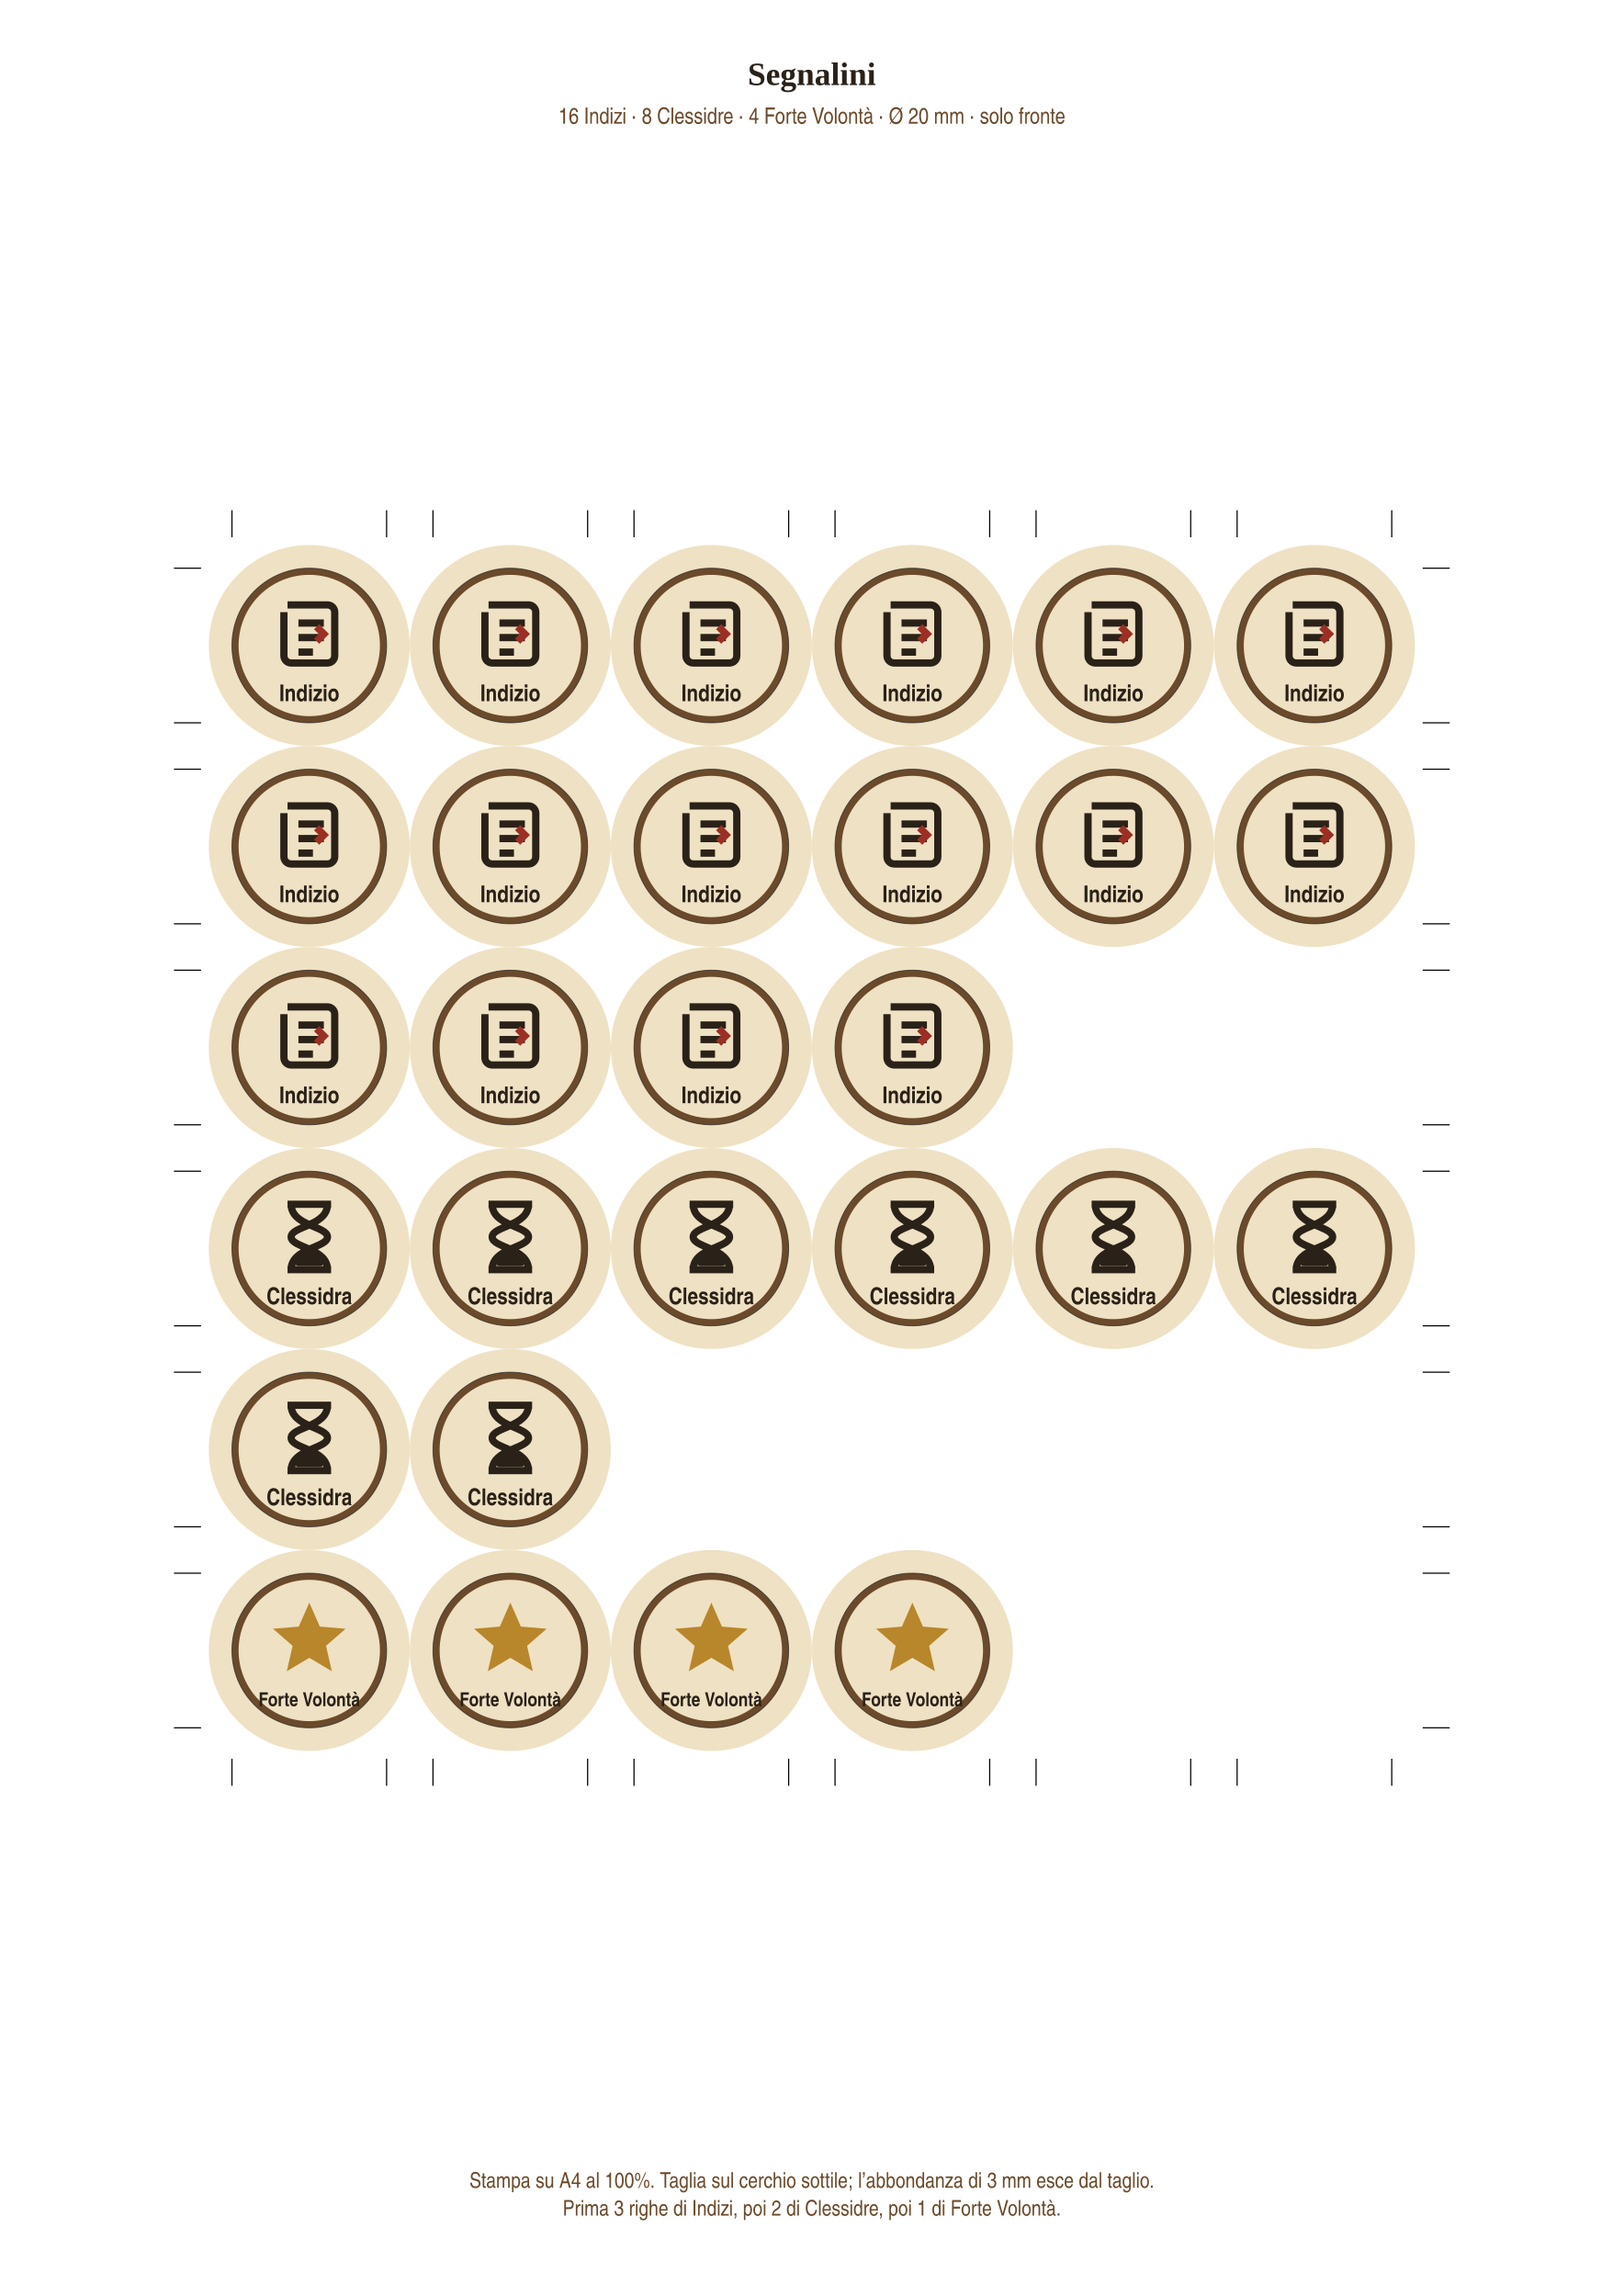
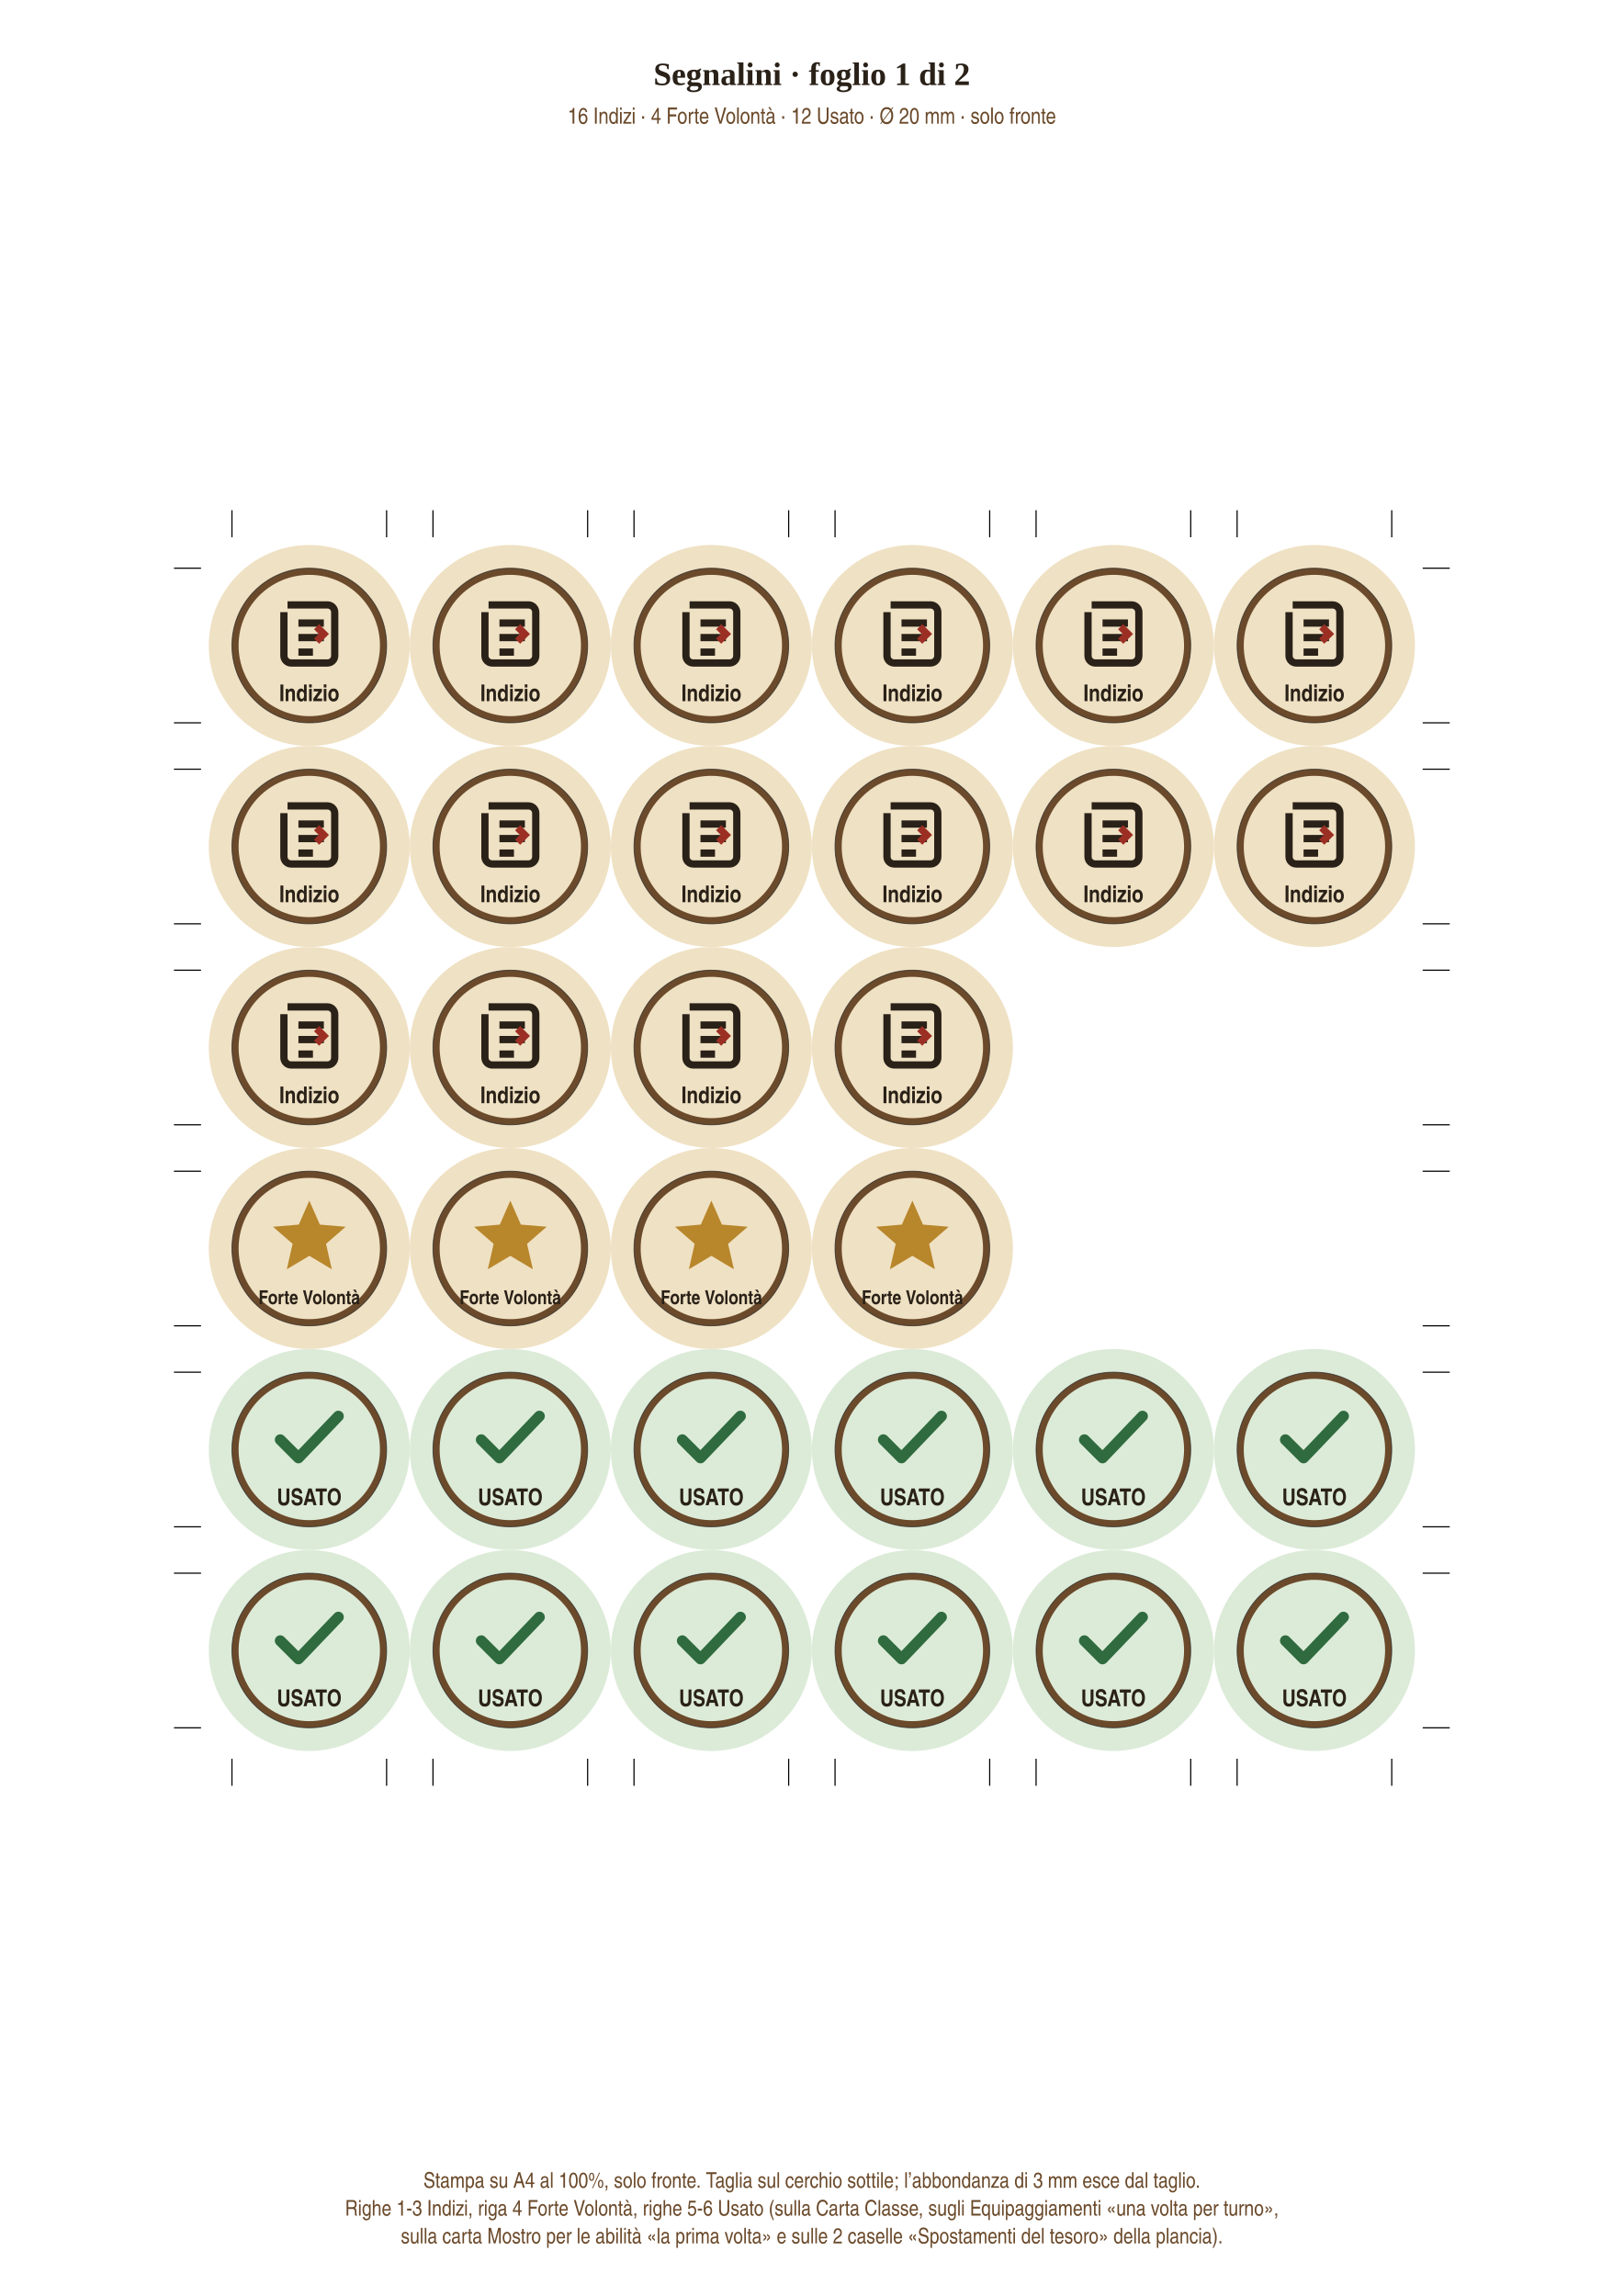
<svg xmlns="http://www.w3.org/2000/svg" width="210mm" height="297mm" viewBox="0 0 210 297" font-family="Liberation Sans Narrow">
-   <text x="105.00" y="11.00" font-family="Liberation Serif" font-size="4.20" fill="#2a2118" text-anchor="middle" font-weight="bold">Segnalini</text>
-   <text x="105.00" y="16.00" font-family="Liberation Sans Narrow" font-size="2.90" fill="#6b4a2b" text-anchor="middle">16 Indizi · 8 Clessidre · 4 Forte Volontà  ·  Ø 20 mm  ·  solo fronte</text>
+   <text x="105.00" y="11.00" font-family="Liberation Serif" font-size="4.20" fill="#2a2118" text-anchor="middle" font-weight="bold">Segnalini · foglio 1 di 2</text>
+   <text x="105.00" y="16.00" font-family="Liberation Sans Narrow" font-size="2.90" fill="#6b4a2b" text-anchor="middle">16 Indizi · 4 Forte Volontà · 12 Usato  ·  Ø 20 mm  ·  solo fronte</text>
  <circle cx="40.00" cy="83.50" r="13.00" fill="#efe1c3" />
  <circle cx="66.00" cy="83.50" r="13.00" fill="#efe1c3" />
  <circle cx="92.00" cy="83.50" r="13.00" fill="#efe1c3" />
  <circle cx="118.00" cy="83.50" r="13.00" fill="#efe1c3" />
  <circle cx="144.00" cy="83.50" r="13.00" fill="#efe1c3" />
  <circle cx="170.00" cy="83.50" r="13.00" fill="#efe1c3" />
  <circle cx="40.00" cy="109.50" r="13.00" fill="#efe1c3" />
  <circle cx="66.00" cy="109.50" r="13.00" fill="#efe1c3" />
  <circle cx="92.00" cy="109.50" r="13.00" fill="#efe1c3" />
  <circle cx="118.00" cy="109.50" r="13.00" fill="#efe1c3" />
  <circle cx="144.00" cy="109.50" r="13.00" fill="#efe1c3" />
  <circle cx="170.00" cy="109.50" r="13.00" fill="#efe1c3" />
  <circle cx="40.00" cy="135.50" r="13.00" fill="#efe1c3" />
  <circle cx="66.00" cy="135.50" r="13.00" fill="#efe1c3" />
  <circle cx="92.00" cy="135.50" r="13.00" fill="#efe1c3" />
  <circle cx="118.00" cy="135.50" r="13.00" fill="#efe1c3" />
  <circle cx="40.00" cy="161.50" r="13.00" fill="#efe1c3" />
  <circle cx="66.00" cy="161.50" r="13.00" fill="#efe1c3" />
  <circle cx="92.00" cy="161.50" r="13.00" fill="#efe1c3" />
  <circle cx="118.00" cy="161.50" r="13.00" fill="#efe1c3" />
-   <circle cx="144.00" cy="161.50" r="13.00" fill="#efe1c3" />
-   <circle cx="170.00" cy="161.50" r="13.00" fill="#efe1c3" />
-   <circle cx="40.00" cy="187.50" r="13.00" fill="#efe1c3" />
-   <circle cx="66.00" cy="187.50" r="13.00" fill="#efe1c3" />
-   <circle cx="40.00" cy="213.50" r="13.00" fill="#efe1c3" />
-   <circle cx="66.00" cy="213.50" r="13.00" fill="#efe1c3" />
-   <circle cx="92.00" cy="213.50" r="13.00" fill="#efe1c3" />
-   <circle cx="118.00" cy="213.50" r="13.00" fill="#efe1c3" />
+   <circle cx="40.00" cy="187.50" r="13.00" fill="#dcebd8" />
+   <circle cx="66.00" cy="187.50" r="13.00" fill="#dcebd8" />
+   <circle cx="92.00" cy="187.50" r="13.00" fill="#dcebd8" />
+   <circle cx="118.00" cy="187.50" r="13.00" fill="#dcebd8" />
+   <circle cx="144.00" cy="187.50" r="13.00" fill="#dcebd8" />
+   <circle cx="170.00" cy="187.50" r="13.00" fill="#dcebd8" />
+   <circle cx="40.00" cy="213.50" r="13.00" fill="#dcebd8" />
+   <circle cx="66.00" cy="213.50" r="13.00" fill="#dcebd8" />
+   <circle cx="92.00" cy="213.50" r="13.00" fill="#dcebd8" />
+   <circle cx="118.00" cy="213.50" r="13.00" fill="#dcebd8" />
+   <circle cx="144.00" cy="213.50" r="13.00" fill="#dcebd8" />
+   <circle cx="170.00" cy="213.50" r="13.00" fill="#dcebd8" />
  <circle cx="40.00" cy="83.50" r="9.57" fill="#efe1c3" stroke="#6b4a2b" stroke-width="0.86" />
  <g transform="translate(34.37,76.37) scale(0.4695652)" fill="none" stroke="#2a2118" stroke-width="2">
    <path d="M6 4h11a2 2 0 0 1 2 2v12a2 2 0 0 1-2 2H7a2 2 0 0 1-2-2V6" />
    <path d="M9 9h7M9 13h7M9 17h4" />
    <path d="M14 10l2 2-2 2" stroke="#9c2f24" />
  </g>
  <text x="40.00" y="90.70" font-family="Liberation Sans Narrow" font-size="3.00" fill="#2a2118" text-anchor="middle" font-weight="bold">Indizio</text>
  <circle cx="66.00" cy="83.50" r="9.57" fill="#efe1c3" stroke="#6b4a2b" stroke-width="0.86" />
  <g transform="translate(60.37,76.37) scale(0.4695652)" fill="none" stroke="#2a2118" stroke-width="2">
    <path d="M6 4h11a2 2 0 0 1 2 2v12a2 2 0 0 1-2 2H7a2 2 0 0 1-2-2V6" />
    <path d="M9 9h7M9 13h7M9 17h4" />
    <path d="M14 10l2 2-2 2" stroke="#9c2f24" />
  </g>
  <text x="66.00" y="90.70" font-family="Liberation Sans Narrow" font-size="3.00" fill="#2a2118" text-anchor="middle" font-weight="bold">Indizio</text>
  <circle cx="92.00" cy="83.50" r="9.57" fill="#efe1c3" stroke="#6b4a2b" stroke-width="0.86" />
  <g transform="translate(86.37,76.37) scale(0.4695652)" fill="none" stroke="#2a2118" stroke-width="2">
    <path d="M6 4h11a2 2 0 0 1 2 2v12a2 2 0 0 1-2 2H7a2 2 0 0 1-2-2V6" />
    <path d="M9 9h7M9 13h7M9 17h4" />
    <path d="M14 10l2 2-2 2" stroke="#9c2f24" />
  </g>
  <text x="92.00" y="90.70" font-family="Liberation Sans Narrow" font-size="3.00" fill="#2a2118" text-anchor="middle" font-weight="bold">Indizio</text>
  <circle cx="118.00" cy="83.50" r="9.57" fill="#efe1c3" stroke="#6b4a2b" stroke-width="0.86" />
  <g transform="translate(112.37,76.37) scale(0.4695652)" fill="none" stroke="#2a2118" stroke-width="2">
    <path d="M6 4h11a2 2 0 0 1 2 2v12a2 2 0 0 1-2 2H7a2 2 0 0 1-2-2V6" />
    <path d="M9 9h7M9 13h7M9 17h4" />
    <path d="M14 10l2 2-2 2" stroke="#9c2f24" />
  </g>
  <text x="118.00" y="90.70" font-family="Liberation Sans Narrow" font-size="3.00" fill="#2a2118" text-anchor="middle" font-weight="bold">Indizio</text>
  <circle cx="144.00" cy="83.50" r="9.57" fill="#efe1c3" stroke="#6b4a2b" stroke-width="0.86" />
  <g transform="translate(138.37,76.37) scale(0.4695652)" fill="none" stroke="#2a2118" stroke-width="2">
    <path d="M6 4h11a2 2 0 0 1 2 2v12a2 2 0 0 1-2 2H7a2 2 0 0 1-2-2V6" />
    <path d="M9 9h7M9 13h7M9 17h4" />
    <path d="M14 10l2 2-2 2" stroke="#9c2f24" />
  </g>
  <text x="144.00" y="90.70" font-family="Liberation Sans Narrow" font-size="3.00" fill="#2a2118" text-anchor="middle" font-weight="bold">Indizio</text>
  <circle cx="170.00" cy="83.50" r="9.57" fill="#efe1c3" stroke="#6b4a2b" stroke-width="0.86" />
  <g transform="translate(164.37,76.37) scale(0.4695652)" fill="none" stroke="#2a2118" stroke-width="2">
    <path d="M6 4h11a2 2 0 0 1 2 2v12a2 2 0 0 1-2 2H7a2 2 0 0 1-2-2V6" />
    <path d="M9 9h7M9 13h7M9 17h4" />
    <path d="M14 10l2 2-2 2" stroke="#9c2f24" />
  </g>
  <text x="170.00" y="90.70" font-family="Liberation Sans Narrow" font-size="3.00" fill="#2a2118" text-anchor="middle" font-weight="bold">Indizio</text>
  <circle cx="40.00" cy="109.50" r="9.57" fill="#efe1c3" stroke="#6b4a2b" stroke-width="0.86" />
  <g transform="translate(34.37,102.37) scale(0.4695652)" fill="none" stroke="#2a2118" stroke-width="2">
    <path d="M6 4h11a2 2 0 0 1 2 2v12a2 2 0 0 1-2 2H7a2 2 0 0 1-2-2V6" />
    <path d="M9 9h7M9 13h7M9 17h4" />
    <path d="M14 10l2 2-2 2" stroke="#9c2f24" />
  </g>
  <text x="40.00" y="116.70" font-family="Liberation Sans Narrow" font-size="3.00" fill="#2a2118" text-anchor="middle" font-weight="bold">Indizio</text>
  <circle cx="66.00" cy="109.50" r="9.57" fill="#efe1c3" stroke="#6b4a2b" stroke-width="0.86" />
  <g transform="translate(60.37,102.37) scale(0.4695652)" fill="none" stroke="#2a2118" stroke-width="2">
    <path d="M6 4h11a2 2 0 0 1 2 2v12a2 2 0 0 1-2 2H7a2 2 0 0 1-2-2V6" />
    <path d="M9 9h7M9 13h7M9 17h4" />
    <path d="M14 10l2 2-2 2" stroke="#9c2f24" />
  </g>
  <text x="66.00" y="116.70" font-family="Liberation Sans Narrow" font-size="3.00" fill="#2a2118" text-anchor="middle" font-weight="bold">Indizio</text>
  <circle cx="92.00" cy="109.50" r="9.57" fill="#efe1c3" stroke="#6b4a2b" stroke-width="0.86" />
  <g transform="translate(86.37,102.37) scale(0.4695652)" fill="none" stroke="#2a2118" stroke-width="2">
    <path d="M6 4h11a2 2 0 0 1 2 2v12a2 2 0 0 1-2 2H7a2 2 0 0 1-2-2V6" />
    <path d="M9 9h7M9 13h7M9 17h4" />
    <path d="M14 10l2 2-2 2" stroke="#9c2f24" />
  </g>
  <text x="92.00" y="116.70" font-family="Liberation Sans Narrow" font-size="3.00" fill="#2a2118" text-anchor="middle" font-weight="bold">Indizio</text>
  <circle cx="118.00" cy="109.50" r="9.57" fill="#efe1c3" stroke="#6b4a2b" stroke-width="0.86" />
  <g transform="translate(112.37,102.37) scale(0.4695652)" fill="none" stroke="#2a2118" stroke-width="2">
    <path d="M6 4h11a2 2 0 0 1 2 2v12a2 2 0 0 1-2 2H7a2 2 0 0 1-2-2V6" />
    <path d="M9 9h7M9 13h7M9 17h4" />
    <path d="M14 10l2 2-2 2" stroke="#9c2f24" />
  </g>
  <text x="118.00" y="116.70" font-family="Liberation Sans Narrow" font-size="3.00" fill="#2a2118" text-anchor="middle" font-weight="bold">Indizio</text>
  <circle cx="144.00" cy="109.50" r="9.57" fill="#efe1c3" stroke="#6b4a2b" stroke-width="0.86" />
  <g transform="translate(138.37,102.37) scale(0.4695652)" fill="none" stroke="#2a2118" stroke-width="2">
    <path d="M6 4h11a2 2 0 0 1 2 2v12a2 2 0 0 1-2 2H7a2 2 0 0 1-2-2V6" />
    <path d="M9 9h7M9 13h7M9 17h4" />
    <path d="M14 10l2 2-2 2" stroke="#9c2f24" />
  </g>
  <text x="144.00" y="116.70" font-family="Liberation Sans Narrow" font-size="3.00" fill="#2a2118" text-anchor="middle" font-weight="bold">Indizio</text>
  <circle cx="170.00" cy="109.50" r="9.57" fill="#efe1c3" stroke="#6b4a2b" stroke-width="0.86" />
  <g transform="translate(164.37,102.37) scale(0.4695652)" fill="none" stroke="#2a2118" stroke-width="2">
    <path d="M6 4h11a2 2 0 0 1 2 2v12a2 2 0 0 1-2 2H7a2 2 0 0 1-2-2V6" />
    <path d="M9 9h7M9 13h7M9 17h4" />
    <path d="M14 10l2 2-2 2" stroke="#9c2f24" />
  </g>
  <text x="170.00" y="116.70" font-family="Liberation Sans Narrow" font-size="3.00" fill="#2a2118" text-anchor="middle" font-weight="bold">Indizio</text>
  <circle cx="40.00" cy="135.50" r="9.57" fill="#efe1c3" stroke="#6b4a2b" stroke-width="0.86" />
  <g transform="translate(34.37,128.37) scale(0.4695652)" fill="none" stroke="#2a2118" stroke-width="2">
    <path d="M6 4h11a2 2 0 0 1 2 2v12a2 2 0 0 1-2 2H7a2 2 0 0 1-2-2V6" />
    <path d="M9 9h7M9 13h7M9 17h4" />
    <path d="M14 10l2 2-2 2" stroke="#9c2f24" />
  </g>
  <text x="40.00" y="142.70" font-family="Liberation Sans Narrow" font-size="3.00" fill="#2a2118" text-anchor="middle" font-weight="bold">Indizio</text>
  <circle cx="66.00" cy="135.50" r="9.57" fill="#efe1c3" stroke="#6b4a2b" stroke-width="0.86" />
  <g transform="translate(60.37,128.37) scale(0.4695652)" fill="none" stroke="#2a2118" stroke-width="2">
    <path d="M6 4h11a2 2 0 0 1 2 2v12a2 2 0 0 1-2 2H7a2 2 0 0 1-2-2V6" />
    <path d="M9 9h7M9 13h7M9 17h4" />
    <path d="M14 10l2 2-2 2" stroke="#9c2f24" />
  </g>
  <text x="66.00" y="142.70" font-family="Liberation Sans Narrow" font-size="3.00" fill="#2a2118" text-anchor="middle" font-weight="bold">Indizio</text>
  <circle cx="92.00" cy="135.50" r="9.57" fill="#efe1c3" stroke="#6b4a2b" stroke-width="0.86" />
  <g transform="translate(86.37,128.37) scale(0.4695652)" fill="none" stroke="#2a2118" stroke-width="2">
    <path d="M6 4h11a2 2 0 0 1 2 2v12a2 2 0 0 1-2 2H7a2 2 0 0 1-2-2V6" />
    <path d="M9 9h7M9 13h7M9 17h4" />
    <path d="M14 10l2 2-2 2" stroke="#9c2f24" />
  </g>
  <text x="92.00" y="142.70" font-family="Liberation Sans Narrow" font-size="3.00" fill="#2a2118" text-anchor="middle" font-weight="bold">Indizio</text>
  <circle cx="118.00" cy="135.50" r="9.57" fill="#efe1c3" stroke="#6b4a2b" stroke-width="0.86" />
  <g transform="translate(112.37,128.37) scale(0.4695652)" fill="none" stroke="#2a2118" stroke-width="2">
    <path d="M6 4h11a2 2 0 0 1 2 2v12a2 2 0 0 1-2 2H7a2 2 0 0 1-2-2V6" />
    <path d="M9 9h7M9 13h7M9 17h4" />
    <path d="M14 10l2 2-2 2" stroke="#9c2f24" />
  </g>
  <text x="118.00" y="142.70" font-family="Liberation Sans Narrow" font-size="3.00" fill="#2a2118" text-anchor="middle" font-weight="bold">Indizio</text>
  <circle cx="40.00" cy="161.50" r="9.57" fill="#efe1c3" stroke="#6b4a2b" stroke-width="0.86" />
-   <g transform="translate(34.37,154.37) scale(0.4695652)" fill="none" stroke="#2a2118" stroke-width="2" stroke-linejoin="round">
-     <path d="M6 3h12M6 21h12M7 3c0 6 10 6 10 9s-10 3-10 9M17 3c0 6-10 6-10 9s10 3 10 9" />
-     <path d="M9 19h6l-3-3z" fill="#2a2118" />
-   </g>
-   <text x="40.00" y="168.70" font-family="Liberation Sans Narrow" font-size="3.00" fill="#2a2118" text-anchor="middle" font-weight="bold">Clessidra</text>
+   <g transform="translate(34.37,154.37) scale(0.4695652)">
+     <path d="M12 2l2.9 6.6 7.1.6-5.4 4.7 1.6 7L12 17.2 5.8 20.9l1.6-7L2 9.2l7.1-.6z" fill="#b8862b" />
+   </g>
+   <text x="40.00" y="168.70" font-family="Liberation Sans Narrow" font-size="2.50" fill="#2a2118" text-anchor="middle" font-weight="bold">Forte Volontà</text>
  <circle cx="66.00" cy="161.50" r="9.57" fill="#efe1c3" stroke="#6b4a2b" stroke-width="0.86" />
-   <g transform="translate(60.37,154.37) scale(0.4695652)" fill="none" stroke="#2a2118" stroke-width="2" stroke-linejoin="round">
-     <path d="M6 3h12M6 21h12M7 3c0 6 10 6 10 9s-10 3-10 9M17 3c0 6-10 6-10 9s10 3 10 9" />
-     <path d="M9 19h6l-3-3z" fill="#2a2118" />
-   </g>
-   <text x="66.00" y="168.70" font-family="Liberation Sans Narrow" font-size="3.00" fill="#2a2118" text-anchor="middle" font-weight="bold">Clessidra</text>
+   <g transform="translate(60.37,154.37) scale(0.4695652)">
+     <path d="M12 2l2.9 6.6 7.1.6-5.4 4.7 1.6 7L12 17.2 5.8 20.9l1.6-7L2 9.2l7.1-.6z" fill="#b8862b" />
+   </g>
+   <text x="66.00" y="168.70" font-family="Liberation Sans Narrow" font-size="2.50" fill="#2a2118" text-anchor="middle" font-weight="bold">Forte Volontà</text>
  <circle cx="92.00" cy="161.50" r="9.57" fill="#efe1c3" stroke="#6b4a2b" stroke-width="0.86" />
-   <g transform="translate(86.37,154.37) scale(0.4695652)" fill="none" stroke="#2a2118" stroke-width="2" stroke-linejoin="round">
-     <path d="M6 3h12M6 21h12M7 3c0 6 10 6 10 9s-10 3-10 9M17 3c0 6-10 6-10 9s10 3 10 9" />
-     <path d="M9 19h6l-3-3z" fill="#2a2118" />
-   </g>
-   <text x="92.00" y="168.70" font-family="Liberation Sans Narrow" font-size="3.00" fill="#2a2118" text-anchor="middle" font-weight="bold">Clessidra</text>
+   <g transform="translate(86.37,154.37) scale(0.4695652)">
+     <path d="M12 2l2.9 6.6 7.1.6-5.4 4.7 1.6 7L12 17.2 5.8 20.9l1.6-7L2 9.2l7.1-.6z" fill="#b8862b" />
+   </g>
+   <text x="92.00" y="168.70" font-family="Liberation Sans Narrow" font-size="2.50" fill="#2a2118" text-anchor="middle" font-weight="bold">Forte Volontà</text>
  <circle cx="118.00" cy="161.50" r="9.57" fill="#efe1c3" stroke="#6b4a2b" stroke-width="0.86" />
-   <g transform="translate(112.37,154.37) scale(0.4695652)" fill="none" stroke="#2a2118" stroke-width="2" stroke-linejoin="round">
-     <path d="M6 3h12M6 21h12M7 3c0 6 10 6 10 9s-10 3-10 9M17 3c0 6-10 6-10 9s10 3 10 9" />
-     <path d="M9 19h6l-3-3z" fill="#2a2118" />
-   </g>
-   <text x="118.00" y="168.70" font-family="Liberation Sans Narrow" font-size="3.00" fill="#2a2118" text-anchor="middle" font-weight="bold">Clessidra</text>
-   <circle cx="144.00" cy="161.50" r="9.57" fill="#efe1c3" stroke="#6b4a2b" stroke-width="0.86" />
-   <g transform="translate(138.37,154.37) scale(0.4695652)" fill="none" stroke="#2a2118" stroke-width="2" stroke-linejoin="round">
-     <path d="M6 3h12M6 21h12M7 3c0 6 10 6 10 9s-10 3-10 9M17 3c0 6-10 6-10 9s10 3 10 9" />
-     <path d="M9 19h6l-3-3z" fill="#2a2118" />
-   </g>
-   <text x="144.00" y="168.70" font-family="Liberation Sans Narrow" font-size="3.00" fill="#2a2118" text-anchor="middle" font-weight="bold">Clessidra</text>
-   <circle cx="170.00" cy="161.50" r="9.57" fill="#efe1c3" stroke="#6b4a2b" stroke-width="0.86" />
-   <g transform="translate(164.37,154.37) scale(0.4695652)" fill="none" stroke="#2a2118" stroke-width="2" stroke-linejoin="round">
-     <path d="M6 3h12M6 21h12M7 3c0 6 10 6 10 9s-10 3-10 9M17 3c0 6-10 6-10 9s10 3 10 9" />
-     <path d="M9 19h6l-3-3z" fill="#2a2118" />
-   </g>
-   <text x="170.00" y="168.70" font-family="Liberation Sans Narrow" font-size="3.00" fill="#2a2118" text-anchor="middle" font-weight="bold">Clessidra</text>
-   <circle cx="40.00" cy="187.50" r="9.57" fill="#efe1c3" stroke="#6b4a2b" stroke-width="0.86" />
-   <g transform="translate(34.37,180.37) scale(0.4695652)" fill="none" stroke="#2a2118" stroke-width="2" stroke-linejoin="round">
-     <path d="M6 3h12M6 21h12M7 3c0 6 10 6 10 9s-10 3-10 9M17 3c0 6-10 6-10 9s10 3 10 9" />
-     <path d="M9 19h6l-3-3z" fill="#2a2118" />
-   </g>
-   <text x="40.00" y="194.70" font-family="Liberation Sans Narrow" font-size="3.00" fill="#2a2118" text-anchor="middle" font-weight="bold">Clessidra</text>
-   <circle cx="66.00" cy="187.50" r="9.57" fill="#efe1c3" stroke="#6b4a2b" stroke-width="0.86" />
-   <g transform="translate(60.37,180.37) scale(0.4695652)" fill="none" stroke="#2a2118" stroke-width="2" stroke-linejoin="round">
-     <path d="M6 3h12M6 21h12M7 3c0 6 10 6 10 9s-10 3-10 9M17 3c0 6-10 6-10 9s10 3 10 9" />
-     <path d="M9 19h6l-3-3z" fill="#2a2118" />
-   </g>
-   <text x="66.00" y="194.70" font-family="Liberation Sans Narrow" font-size="3.00" fill="#2a2118" text-anchor="middle" font-weight="bold">Clessidra</text>
-   <circle cx="40.00" cy="213.50" r="9.57" fill="#efe1c3" stroke="#6b4a2b" stroke-width="0.86" />
-   <g transform="translate(34.37,206.37) scale(0.4695652)">
+   <g transform="translate(112.37,154.37) scale(0.4695652)">
    <path d="M12 2l2.9 6.6 7.1.6-5.4 4.7 1.6 7L12 17.2 5.8 20.9l1.6-7L2 9.2l7.1-.6z" fill="#b8862b" />
  </g>
-   <text x="40.00" y="220.70" font-family="Liberation Sans Narrow" font-size="2.50" fill="#2a2118" text-anchor="middle" font-weight="bold">Forte Volontà</text>
-   <circle cx="66.00" cy="213.50" r="9.57" fill="#efe1c3" stroke="#6b4a2b" stroke-width="0.86" />
-   <g transform="translate(60.37,206.37) scale(0.4695652)">
-     <path d="M12 2l2.9 6.6 7.1.6-5.4 4.7 1.6 7L12 17.2 5.8 20.9l1.6-7L2 9.2l7.1-.6z" fill="#b8862b" />
-   </g>
-   <text x="66.00" y="220.70" font-family="Liberation Sans Narrow" font-size="2.50" fill="#2a2118" text-anchor="middle" font-weight="bold">Forte Volontà</text>
-   <circle cx="92.00" cy="213.50" r="9.57" fill="#efe1c3" stroke="#6b4a2b" stroke-width="0.86" />
-   <g transform="translate(86.37,206.37) scale(0.4695652)">
-     <path d="M12 2l2.9 6.6 7.1.6-5.4 4.7 1.6 7L12 17.2 5.8 20.9l1.6-7L2 9.2l7.1-.6z" fill="#b8862b" />
-   </g>
-   <text x="92.00" y="220.70" font-family="Liberation Sans Narrow" font-size="2.50" fill="#2a2118" text-anchor="middle" font-weight="bold">Forte Volontà</text>
-   <circle cx="118.00" cy="213.50" r="9.57" fill="#efe1c3" stroke="#6b4a2b" stroke-width="0.86" />
-   <g transform="translate(112.37,206.37) scale(0.4695652)">
-     <path d="M12 2l2.9 6.6 7.1.6-5.4 4.7 1.6 7L12 17.2 5.8 20.9l1.6-7L2 9.2l7.1-.6z" fill="#b8862b" />
-   </g>
-   <text x="118.00" y="220.70" font-family="Liberation Sans Narrow" font-size="2.50" fill="#2a2118" text-anchor="middle" font-weight="bold">Forte Volontà</text>
+   <text x="118.00" y="168.70" font-family="Liberation Sans Narrow" font-size="2.50" fill="#2a2118" text-anchor="middle" font-weight="bold">Forte Volontà</text>
+   <circle cx="40.00" cy="187.50" r="9.57" fill="#dcebd8" stroke="#6b4a2b" stroke-width="0.86" />
+   <g transform="translate(34.37,180.37) scale(0.4695652)" fill="none" stroke="#2f6b3f" stroke-width="3" stroke-linecap="round" stroke-linejoin="round">
+     <path d="M4 12.5l5 5L20 6" />
+   </g>
+   <text x="40.00" y="194.70" font-family="Liberation Sans Narrow" font-size="3.00" fill="#2a2118" text-anchor="middle" font-weight="bold">USATO</text>
+   <circle cx="66.00" cy="187.50" r="9.57" fill="#dcebd8" stroke="#6b4a2b" stroke-width="0.86" />
+   <g transform="translate(60.37,180.37) scale(0.4695652)" fill="none" stroke="#2f6b3f" stroke-width="3" stroke-linecap="round" stroke-linejoin="round">
+     <path d="M4 12.5l5 5L20 6" />
+   </g>
+   <text x="66.00" y="194.70" font-family="Liberation Sans Narrow" font-size="3.00" fill="#2a2118" text-anchor="middle" font-weight="bold">USATO</text>
+   <circle cx="92.00" cy="187.50" r="9.57" fill="#dcebd8" stroke="#6b4a2b" stroke-width="0.86" />
+   <g transform="translate(86.37,180.37) scale(0.4695652)" fill="none" stroke="#2f6b3f" stroke-width="3" stroke-linecap="round" stroke-linejoin="round">
+     <path d="M4 12.5l5 5L20 6" />
+   </g>
+   <text x="92.00" y="194.70" font-family="Liberation Sans Narrow" font-size="3.00" fill="#2a2118" text-anchor="middle" font-weight="bold">USATO</text>
+   <circle cx="118.00" cy="187.50" r="9.57" fill="#dcebd8" stroke="#6b4a2b" stroke-width="0.86" />
+   <g transform="translate(112.37,180.37) scale(0.4695652)" fill="none" stroke="#2f6b3f" stroke-width="3" stroke-linecap="round" stroke-linejoin="round">
+     <path d="M4 12.5l5 5L20 6" />
+   </g>
+   <text x="118.00" y="194.70" font-family="Liberation Sans Narrow" font-size="3.00" fill="#2a2118" text-anchor="middle" font-weight="bold">USATO</text>
+   <circle cx="144.00" cy="187.50" r="9.57" fill="#dcebd8" stroke="#6b4a2b" stroke-width="0.86" />
+   <g transform="translate(138.37,180.37) scale(0.4695652)" fill="none" stroke="#2f6b3f" stroke-width="3" stroke-linecap="round" stroke-linejoin="round">
+     <path d="M4 12.5l5 5L20 6" />
+   </g>
+   <text x="144.00" y="194.70" font-family="Liberation Sans Narrow" font-size="3.00" fill="#2a2118" text-anchor="middle" font-weight="bold">USATO</text>
+   <circle cx="170.00" cy="187.50" r="9.57" fill="#dcebd8" stroke="#6b4a2b" stroke-width="0.86" />
+   <g transform="translate(164.37,180.37) scale(0.4695652)" fill="none" stroke="#2f6b3f" stroke-width="3" stroke-linecap="round" stroke-linejoin="round">
+     <path d="M4 12.5l5 5L20 6" />
+   </g>
+   <text x="170.00" y="194.70" font-family="Liberation Sans Narrow" font-size="3.00" fill="#2a2118" text-anchor="middle" font-weight="bold">USATO</text>
+   <circle cx="40.00" cy="213.50" r="9.57" fill="#dcebd8" stroke="#6b4a2b" stroke-width="0.86" />
+   <g transform="translate(34.37,206.37) scale(0.4695652)" fill="none" stroke="#2f6b3f" stroke-width="3" stroke-linecap="round" stroke-linejoin="round">
+     <path d="M4 12.5l5 5L20 6" />
+   </g>
+   <text x="40.00" y="220.70" font-family="Liberation Sans Narrow" font-size="3.00" fill="#2a2118" text-anchor="middle" font-weight="bold">USATO</text>
+   <circle cx="66.00" cy="213.50" r="9.57" fill="#dcebd8" stroke="#6b4a2b" stroke-width="0.86" />
+   <g transform="translate(60.37,206.37) scale(0.4695652)" fill="none" stroke="#2f6b3f" stroke-width="3" stroke-linecap="round" stroke-linejoin="round">
+     <path d="M4 12.5l5 5L20 6" />
+   </g>
+   <text x="66.00" y="220.70" font-family="Liberation Sans Narrow" font-size="3.00" fill="#2a2118" text-anchor="middle" font-weight="bold">USATO</text>
+   <circle cx="92.00" cy="213.50" r="9.57" fill="#dcebd8" stroke="#6b4a2b" stroke-width="0.86" />
+   <g transform="translate(86.37,206.37) scale(0.4695652)" fill="none" stroke="#2f6b3f" stroke-width="3" stroke-linecap="round" stroke-linejoin="round">
+     <path d="M4 12.5l5 5L20 6" />
+   </g>
+   <text x="92.00" y="220.70" font-family="Liberation Sans Narrow" font-size="3.00" fill="#2a2118" text-anchor="middle" font-weight="bold">USATO</text>
+   <circle cx="118.00" cy="213.50" r="9.57" fill="#dcebd8" stroke="#6b4a2b" stroke-width="0.86" />
+   <g transform="translate(112.37,206.37) scale(0.4695652)" fill="none" stroke="#2f6b3f" stroke-width="3" stroke-linecap="round" stroke-linejoin="round">
+     <path d="M4 12.5l5 5L20 6" />
+   </g>
+   <text x="118.00" y="220.70" font-family="Liberation Sans Narrow" font-size="3.00" fill="#2a2118" text-anchor="middle" font-weight="bold">USATO</text>
+   <circle cx="144.00" cy="213.50" r="9.57" fill="#dcebd8" stroke="#6b4a2b" stroke-width="0.86" />
+   <g transform="translate(138.37,206.37) scale(0.4695652)" fill="none" stroke="#2f6b3f" stroke-width="3" stroke-linecap="round" stroke-linejoin="round">
+     <path d="M4 12.5l5 5L20 6" />
+   </g>
+   <text x="144.00" y="220.70" font-family="Liberation Sans Narrow" font-size="3.00" fill="#2a2118" text-anchor="middle" font-weight="bold">USATO</text>
+   <circle cx="170.00" cy="213.50" r="9.57" fill="#dcebd8" stroke="#6b4a2b" stroke-width="0.86" />
+   <g transform="translate(164.37,206.37) scale(0.4695652)" fill="none" stroke="#2f6b3f" stroke-width="3" stroke-linecap="round" stroke-linejoin="round">
+     <path d="M4 12.5l5 5L20 6" />
+   </g>
+   <text x="170.00" y="220.70" font-family="Liberation Sans Narrow" font-size="3.00" fill="#2a2118" text-anchor="middle" font-weight="bold">USATO</text>
  <circle cx="40.00" cy="83.50" r="10.00" fill="none" stroke="#222222" stroke-width="0.12" opacity="0.7" />
  <circle cx="66.00" cy="83.50" r="10.00" fill="none" stroke="#222222" stroke-width="0.12" opacity="0.7" />
  <circle cx="92.00" cy="83.50" r="10.00" fill="none" stroke="#222222" stroke-width="0.12" opacity="0.7" />
  <circle cx="118.00" cy="83.50" r="10.00" fill="none" stroke="#222222" stroke-width="0.12" opacity="0.7" />
  <circle cx="144.00" cy="83.50" r="10.00" fill="none" stroke="#222222" stroke-width="0.12" opacity="0.7" />
  <circle cx="170.00" cy="83.50" r="10.00" fill="none" stroke="#222222" stroke-width="0.12" opacity="0.7" />
  <circle cx="40.00" cy="109.50" r="10.00" fill="none" stroke="#222222" stroke-width="0.12" opacity="0.7" />
  <circle cx="66.00" cy="109.50" r="10.00" fill="none" stroke="#222222" stroke-width="0.12" opacity="0.7" />
  <circle cx="92.00" cy="109.50" r="10.00" fill="none" stroke="#222222" stroke-width="0.12" opacity="0.7" />
  <circle cx="118.00" cy="109.50" r="10.00" fill="none" stroke="#222222" stroke-width="0.12" opacity="0.7" />
  <circle cx="144.00" cy="109.50" r="10.00" fill="none" stroke="#222222" stroke-width="0.12" opacity="0.7" />
  <circle cx="170.00" cy="109.50" r="10.00" fill="none" stroke="#222222" stroke-width="0.12" opacity="0.7" />
  <circle cx="40.00" cy="135.50" r="10.00" fill="none" stroke="#222222" stroke-width="0.12" opacity="0.7" />
  <circle cx="66.00" cy="135.50" r="10.00" fill="none" stroke="#222222" stroke-width="0.12" opacity="0.7" />
  <circle cx="92.00" cy="135.50" r="10.00" fill="none" stroke="#222222" stroke-width="0.12" opacity="0.7" />
  <circle cx="118.00" cy="135.50" r="10.00" fill="none" stroke="#222222" stroke-width="0.12" opacity="0.7" />
  <circle cx="40.00" cy="161.50" r="10.00" fill="none" stroke="#222222" stroke-width="0.12" opacity="0.7" />
  <circle cx="66.00" cy="161.50" r="10.00" fill="none" stroke="#222222" stroke-width="0.12" opacity="0.7" />
  <circle cx="92.00" cy="161.50" r="10.00" fill="none" stroke="#222222" stroke-width="0.12" opacity="0.7" />
  <circle cx="118.00" cy="161.50" r="10.00" fill="none" stroke="#222222" stroke-width="0.12" opacity="0.7" />
-   <circle cx="144.00" cy="161.50" r="10.00" fill="none" stroke="#222222" stroke-width="0.12" opacity="0.7" />
-   <circle cx="170.00" cy="161.50" r="10.00" fill="none" stroke="#222222" stroke-width="0.12" opacity="0.7" />
  <circle cx="40.00" cy="187.50" r="10.00" fill="none" stroke="#222222" stroke-width="0.12" opacity="0.7" />
  <circle cx="66.00" cy="187.50" r="10.00" fill="none" stroke="#222222" stroke-width="0.12" opacity="0.7" />
+   <circle cx="92.00" cy="187.50" r="10.00" fill="none" stroke="#222222" stroke-width="0.12" opacity="0.7" />
+   <circle cx="118.00" cy="187.50" r="10.00" fill="none" stroke="#222222" stroke-width="0.12" opacity="0.7" />
+   <circle cx="144.00" cy="187.50" r="10.00" fill="none" stroke="#222222" stroke-width="0.12" opacity="0.7" />
+   <circle cx="170.00" cy="187.50" r="10.00" fill="none" stroke="#222222" stroke-width="0.12" opacity="0.7" />
  <circle cx="40.00" cy="213.50" r="10.00" fill="none" stroke="#222222" stroke-width="0.12" opacity="0.7" />
  <circle cx="66.00" cy="213.50" r="10.00" fill="none" stroke="#222222" stroke-width="0.12" opacity="0.7" />
  <circle cx="92.00" cy="213.50" r="10.00" fill="none" stroke="#222222" stroke-width="0.12" opacity="0.7" />
  <circle cx="118.00" cy="213.50" r="10.00" fill="none" stroke="#222222" stroke-width="0.12" opacity="0.7" />
+   <circle cx="144.00" cy="213.50" r="10.00" fill="none" stroke="#222222" stroke-width="0.12" opacity="0.7" />
+   <circle cx="170.00" cy="213.50" r="10.00" fill="none" stroke="#222222" stroke-width="0.12" opacity="0.7" />
  <g id="tacche-di-taglio">
    <line x1="30.00" y1="66.00" x2="30.00" y2="69.50" stroke="#000" stroke-width="0.15" />
    <line x1="30.00" y1="227.50" x2="30.00" y2="231.00" stroke="#000" stroke-width="0.15" />
    <line x1="50.00" y1="66.00" x2="50.00" y2="69.50" stroke="#000" stroke-width="0.15" />
    <line x1="50.00" y1="227.50" x2="50.00" y2="231.00" stroke="#000" stroke-width="0.15" />
    <line x1="56.00" y1="66.00" x2="56.00" y2="69.50" stroke="#000" stroke-width="0.15" />
    <line x1="56.00" y1="227.50" x2="56.00" y2="231.00" stroke="#000" stroke-width="0.15" />
    <line x1="76.00" y1="66.00" x2="76.00" y2="69.50" stroke="#000" stroke-width="0.15" />
    <line x1="76.00" y1="227.50" x2="76.00" y2="231.00" stroke="#000" stroke-width="0.15" />
    <line x1="82.00" y1="66.00" x2="82.00" y2="69.50" stroke="#000" stroke-width="0.15" />
    <line x1="82.00" y1="227.50" x2="82.00" y2="231.00" stroke="#000" stroke-width="0.15" />
    <line x1="102.00" y1="66.00" x2="102.00" y2="69.50" stroke="#000" stroke-width="0.15" />
    <line x1="102.00" y1="227.50" x2="102.00" y2="231.00" stroke="#000" stroke-width="0.15" />
    <line x1="108.00" y1="66.00" x2="108.00" y2="69.50" stroke="#000" stroke-width="0.15" />
    <line x1="108.00" y1="227.50" x2="108.00" y2="231.00" stroke="#000" stroke-width="0.15" />
    <line x1="128.00" y1="66.00" x2="128.00" y2="69.50" stroke="#000" stroke-width="0.15" />
    <line x1="128.00" y1="227.50" x2="128.00" y2="231.00" stroke="#000" stroke-width="0.15" />
    <line x1="134.00" y1="66.00" x2="134.00" y2="69.50" stroke="#000" stroke-width="0.15" />
    <line x1="134.00" y1="227.50" x2="134.00" y2="231.00" stroke="#000" stroke-width="0.15" />
    <line x1="154.00" y1="66.00" x2="154.00" y2="69.50" stroke="#000" stroke-width="0.15" />
    <line x1="154.00" y1="227.50" x2="154.00" y2="231.00" stroke="#000" stroke-width="0.15" />
    <line x1="160.00" y1="66.00" x2="160.00" y2="69.50" stroke="#000" stroke-width="0.15" />
    <line x1="160.00" y1="227.50" x2="160.00" y2="231.00" stroke="#000" stroke-width="0.15" />
    <line x1="180.00" y1="66.00" x2="180.00" y2="69.50" stroke="#000" stroke-width="0.15" />
    <line x1="180.00" y1="227.50" x2="180.00" y2="231.00" stroke="#000" stroke-width="0.15" />
    <line x1="22.50" y1="73.50" x2="26.00" y2="73.50" stroke="#000" stroke-width="0.15" />
    <line x1="184.00" y1="73.50" x2="187.50" y2="73.50" stroke="#000" stroke-width="0.15" />
    <line x1="22.50" y1="93.50" x2="26.00" y2="93.50" stroke="#000" stroke-width="0.15" />
    <line x1="184.00" y1="93.50" x2="187.50" y2="93.50" stroke="#000" stroke-width="0.15" />
    <line x1="22.50" y1="99.50" x2="26.00" y2="99.50" stroke="#000" stroke-width="0.15" />
    <line x1="184.00" y1="99.50" x2="187.50" y2="99.50" stroke="#000" stroke-width="0.15" />
    <line x1="22.50" y1="119.50" x2="26.00" y2="119.50" stroke="#000" stroke-width="0.15" />
    <line x1="184.00" y1="119.50" x2="187.50" y2="119.50" stroke="#000" stroke-width="0.15" />
    <line x1="22.50" y1="125.50" x2="26.00" y2="125.50" stroke="#000" stroke-width="0.15" />
    <line x1="184.00" y1="125.50" x2="187.50" y2="125.50" stroke="#000" stroke-width="0.15" />
    <line x1="22.50" y1="145.50" x2="26.00" y2="145.50" stroke="#000" stroke-width="0.15" />
    <line x1="184.00" y1="145.50" x2="187.50" y2="145.50" stroke="#000" stroke-width="0.15" />
    <line x1="22.50" y1="151.50" x2="26.00" y2="151.50" stroke="#000" stroke-width="0.15" />
    <line x1="184.00" y1="151.50" x2="187.50" y2="151.50" stroke="#000" stroke-width="0.15" />
    <line x1="22.50" y1="171.50" x2="26.00" y2="171.50" stroke="#000" stroke-width="0.15" />
    <line x1="184.00" y1="171.50" x2="187.50" y2="171.50" stroke="#000" stroke-width="0.15" />
    <line x1="22.50" y1="177.50" x2="26.00" y2="177.50" stroke="#000" stroke-width="0.15" />
    <line x1="184.00" y1="177.50" x2="187.50" y2="177.50" stroke="#000" stroke-width="0.15" />
    <line x1="22.50" y1="197.50" x2="26.00" y2="197.50" stroke="#000" stroke-width="0.15" />
    <line x1="184.00" y1="197.50" x2="187.50" y2="197.50" stroke="#000" stroke-width="0.15" />
    <line x1="22.50" y1="203.50" x2="26.00" y2="203.50" stroke="#000" stroke-width="0.15" />
    <line x1="184.00" y1="203.50" x2="187.50" y2="203.50" stroke="#000" stroke-width="0.15" />
    <line x1="22.50" y1="223.50" x2="26.00" y2="223.50" stroke="#000" stroke-width="0.15" />
    <line x1="184.00" y1="223.50" x2="187.50" y2="223.50" stroke="#000" stroke-width="0.15" />
  </g>
-   <text x="105.00" y="283.00" font-family="Liberation Sans Narrow" font-size="2.80" fill="#6b4a2b" text-anchor="middle">Stampa su A4 al 100%. Taglia sul cerchio sottile; l’abbondanza di 3 mm esce dal taglio.</text>
-   <text x="105.00" y="286.60" font-family="Liberation Sans Narrow" font-size="2.80" fill="#6b4a2b" text-anchor="middle">Prima 3 righe di Indizi, poi 2 di Clessidre, poi 1 di Forte Volontà.</text>
+   <text x="105.00" y="283.00" font-family="Liberation Sans Narrow" font-size="2.80" fill="#6b4a2b" text-anchor="middle">Stampa su A4 al 100%, solo fronte. Taglia sul cerchio sottile; l’abbondanza di 3 mm esce dal taglio.</text>
+   <text x="105.00" y="286.60" font-family="Liberation Sans Narrow" font-size="2.80" fill="#6b4a2b" text-anchor="middle">Righe 1-3 Indizi, riga 4 Forte Volontà, righe 5-6 Usato (sulla Carta Classe, sugli Equipaggiamenti «una volta per turno»,</text>
+   <text x="105.00" y="290.20" font-family="Liberation Sans Narrow" font-size="2.80" fill="#6b4a2b" text-anchor="middle">sulla carta Mostro per le abilità «la prima volta» e sulle 2 caselle «Spostamenti del tesoro» della plancia).</text>
</svg>
